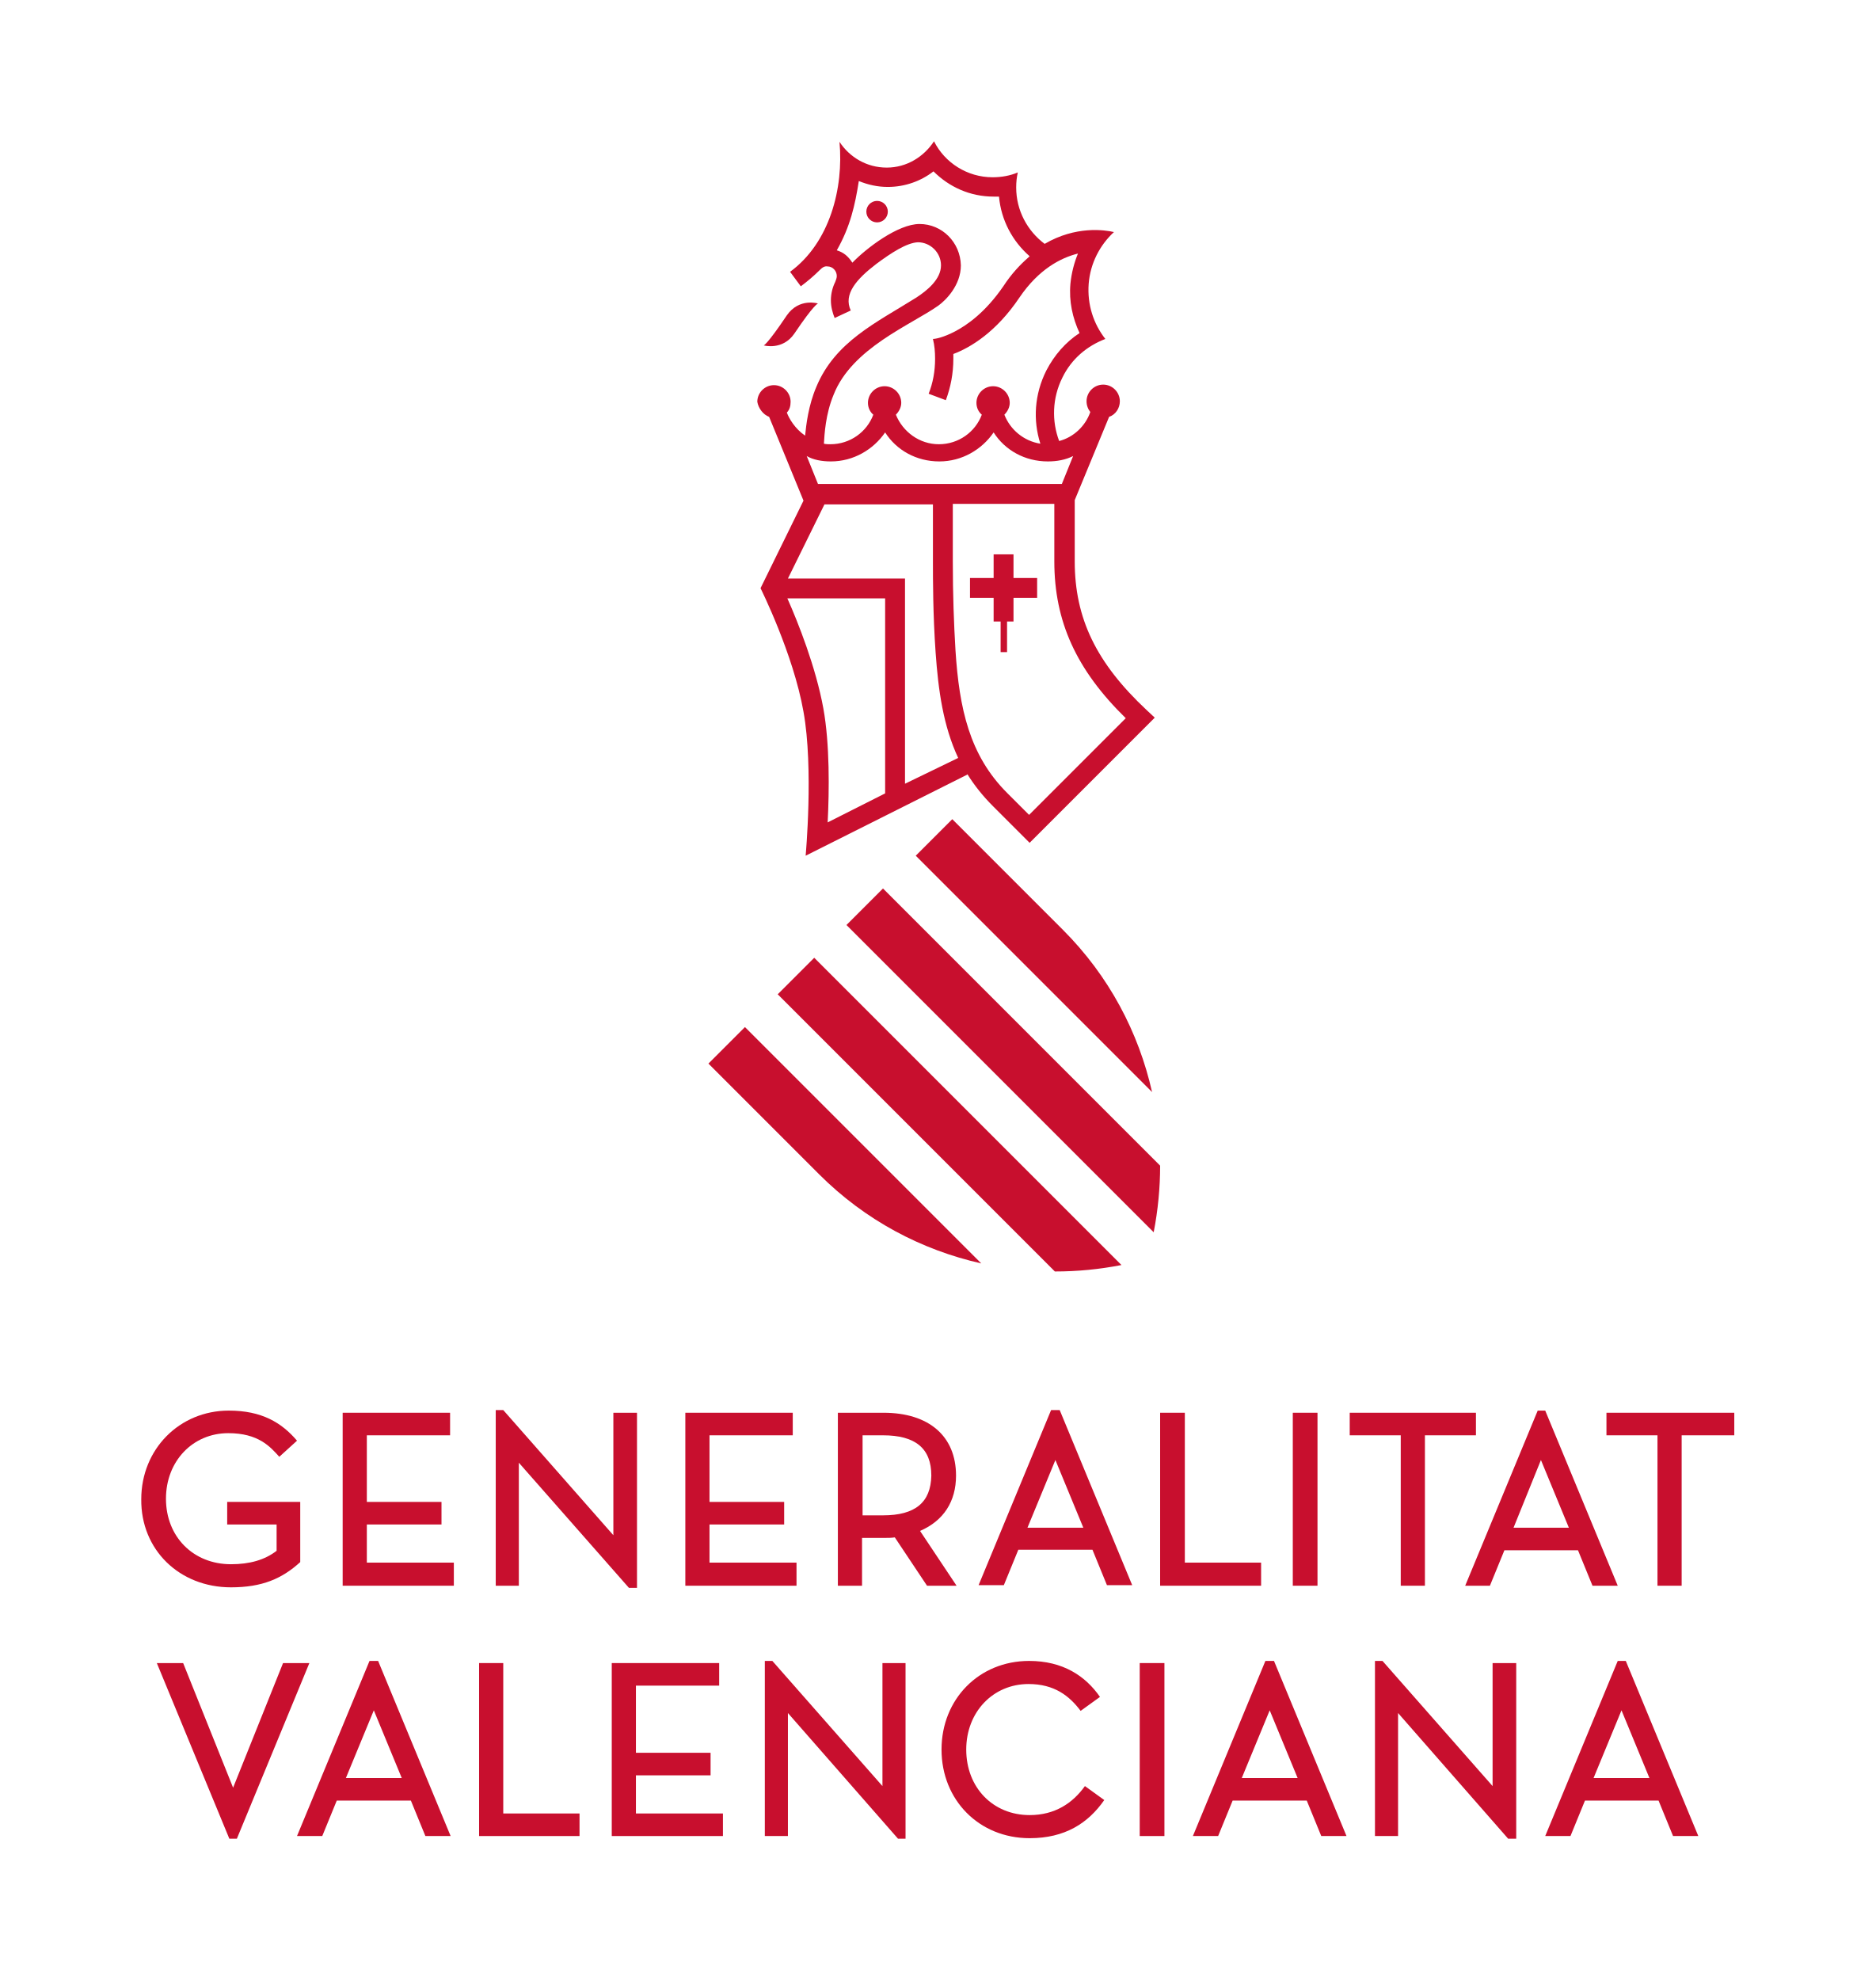
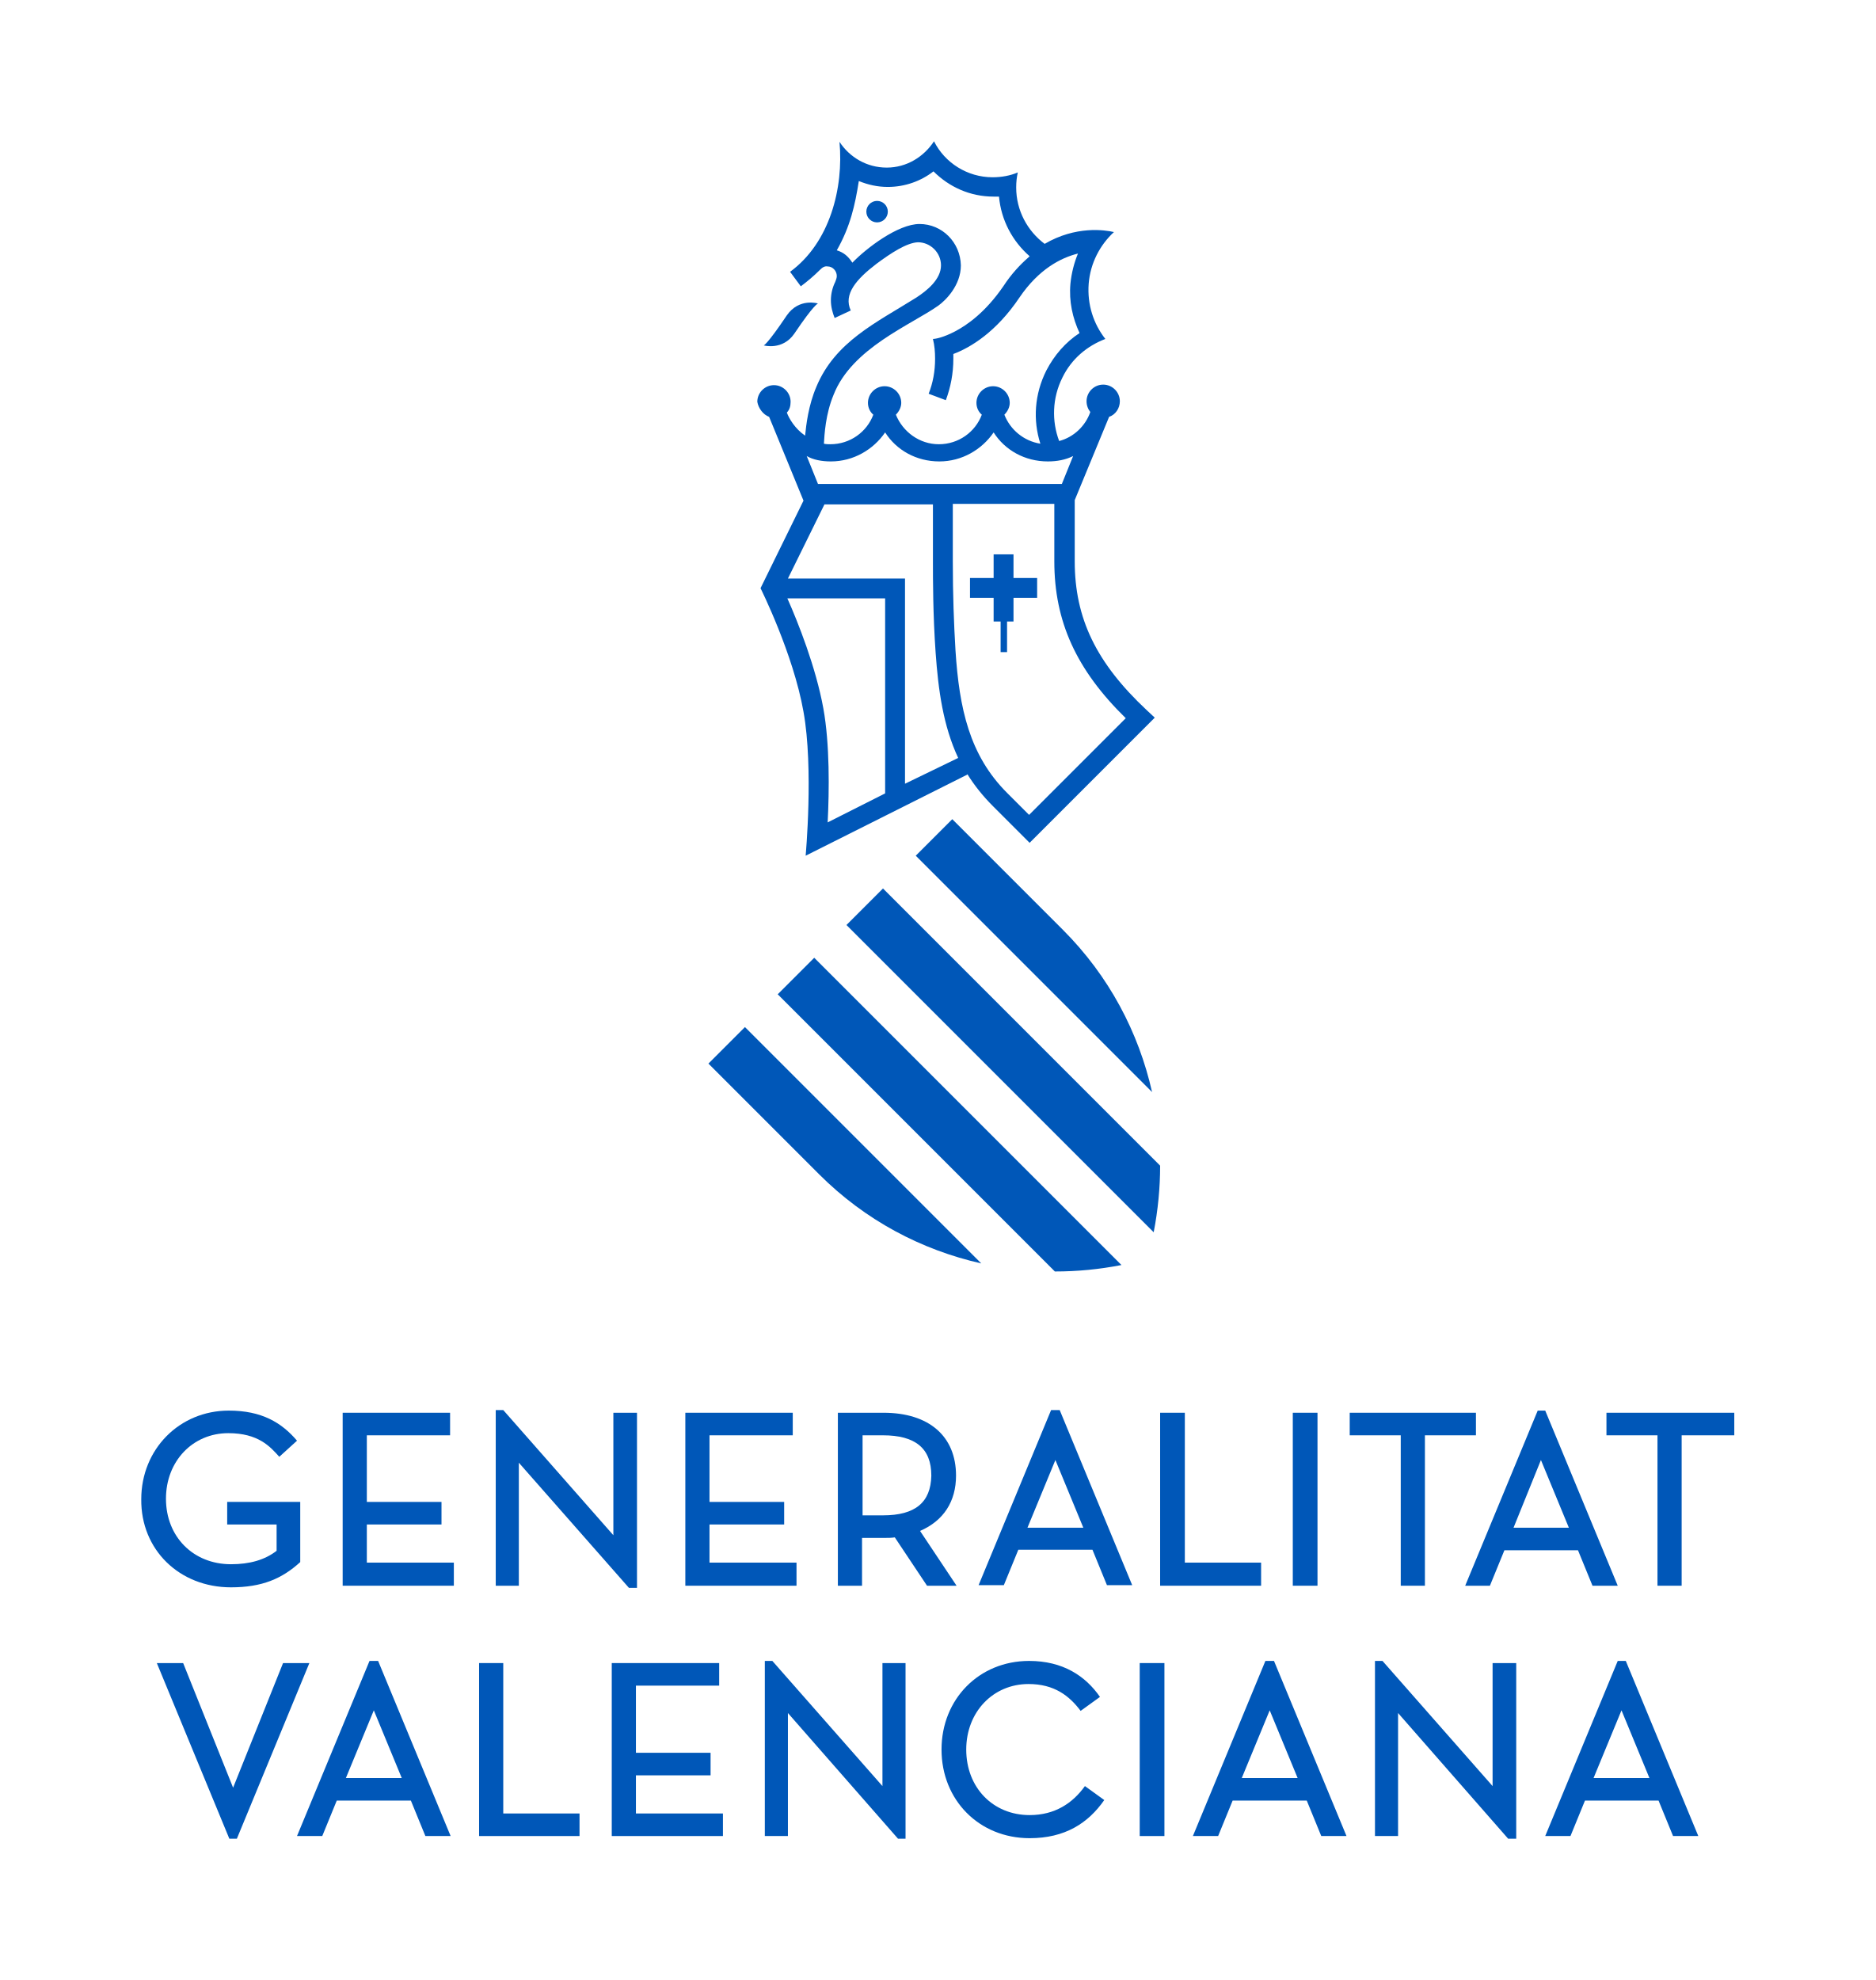
<svg xmlns="http://www.w3.org/2000/svg" version="1.1" id="Capa_1" x="0px" y="0px" viewBox="0 0 349.2 368.6" style="enable-background:new 0 0 349.2 368.6;" xml:space="preserve">
  <style type="text/css">
- 	.st0{fill:#C80F2E;}
+ 	.st0{fill:#0057B8;}
</style>
  <g>
    <polygon class="st0" points="188.7,103.2 185,103.2 185,107.6 180.6,107.6 180.6,111.3 185,111.3 185,115.7 186.3,115.7   186.3,121.4 187.5,121.4 187.5,115.7 188.7,115.7 188.7,111.3 193.1,111.3 193.1,107.6 188.7,107.6  " />
    <path class="st0" d="M143.2,77.6L143.2,77.6l6.4,15.6l-8,16.3c0,0,6.1,12.2,8,23c1.9,10.5,0.4,26.8,0.4,26.8l30.1-15.1v-0.1   c1.3,2.1,2.9,4.1,4.8,6c5.1,5.1,6.8,6.8,6.8,6.8l23.3-23.3l-1.5-1.4c-9.4-8.8-13.4-17.1-13.4-27.7V93.1l6.4-15.5l0,0   c1.2-0.4,2-1.6,2-2.9c0-1.7-1.4-3.1-3.1-3.1c-1.7,0-3.1,1.4-3.1,3.1c0,0.8,0.3,1.5,0.7,2c-0.9,2.6-3.1,4.7-5.8,5.4   c-1.4-3.7-1.3-8,0.6-11.8c1.7-3.5,4.6-5.9,8-7.2c-2.2-2.8-3.4-6.4-3.1-10.3c0.3-3.8,2.1-7.2,4.7-9.6c-1.7-0.4-7.1-1.2-12.9,2.2   c-3.2-2.4-5.3-6.2-5.3-10.5c0-1,0.1-1.9,0.3-2.8c-1.4,0.6-3,0.9-4.7,0.9c-4.7,0-8.9-2.7-10.9-6.7l0,0c-1.9,2.9-5.1,4.9-8.8,4.9   s-6.9-1.9-8.8-4.8c0.8,8.6-1.8,18.8-9.2,24.2l2,2.7c1.2-0.9,2.4-1.9,3.5-3c0.5-0.5,0.9-0.8,1.5-0.7c0.9,0,1.7,0.8,1.7,1.8   c0,0.4-0.2,0.8-0.3,1.1l0,0c-0.5,1-0.8,2.2-0.8,3.4c0,1.2,0.3,2.3,0.7,3.3l3-1.4c-1.4-3,1-5.8,4.8-8.7c2.7-2,5.6-3.9,7.7-4   c2.3,0,4.3,1.9,4.3,4.3c0,2.6-2.6,4.7-4.6,6c-7.5,4.7-15.1,8.2-18.6,16.6c-1.5,3.5-1.9,7.1-2.1,9.1c-1.9-1.3-3-3.2-3.4-4.3   c0.5-0.5,0.7-1.2,0.7-2c0-1.7-1.4-3.1-3.1-3.1s-3.1,1.4-3.1,3.1C141.2,76,142.1,77.2,143.2,77.6z M164.8,147.7l-10.7,5.4   c0.3-5.9,0.4-14.6-0.8-21.2c-1.4-7.7-4.7-16-6.7-20.5h18.2V147.7z M168.5,145.9v-38.2h-21.8l6.8-13.8h20.2v10.7   c0,3.2,0,9.8,0.5,16.9c0.5,7,1.4,13.6,4.2,19.6L168.5,145.9z M209.6,133.7l-18,18l-4.1-4.1c-7-7-8.9-15.7-9.6-26.5   c-0.3-5-0.5-10.4-0.5-16.6V93.8h6.6h12.3l0,0v10.7C196.3,115.7,200.4,124.7,209.6,133.7z M155.2,73.5c3.4-8.7,14.4-13,19.5-16.6   c1.4-1,4.2-3.8,4.2-7.5c-0.1-4.3-3.5-7.7-7.7-7.7c-4,0-9.9,4.5-12.5,7.2c-0.8-1.2-1.6-1.9-2.9-2.3c2.5-4.4,3.4-8.4,4.1-12.9   c1.7,0.7,3.5,1.1,5.4,1.1c3.2,0,6.2-1.1,8.5-2.9c2.9,2.9,6.8,4.7,11.2,4.7c0.3,0,0.7,0,1,0c0.4,4.4,2.5,8.3,5.7,11.1l-0.2,0.2   c-1.6,1.4-3.2,3.1-4.7,5.4c-3.3,4.8-6.7,7.2-9,8.4c-2.1,1.1-3.6,1.4-4.1,1.4c0.3,1.2,0.4,2.4,0.4,3.7c0,2.3-0.4,4.5-1.2,6.5   l3.2,1.2c0.9-2.4,1.4-5,1.4-7.7c0-0.3,0-0.6,0-0.9c3.2-1.2,8-4.1,12.3-10.5c3.6-5.3,7.7-7.4,10.9-8.2c-0.7,1.7-1.2,3.6-1.4,5.6   c-0.3,3.3,0.4,6.4,1.7,9.2c-2.6,1.7-4.7,4.1-6.2,7c-2.2,4.4-2.5,9.2-1.1,13.6c-3.1-0.5-5.6-2.6-6.7-5.4c0.6-0.6,1-1.4,1-2.2   c0-1.7-1.4-3.1-3.1-3.1s-3.1,1.4-3.1,3.1c0,0.9,0.4,1.7,1,2.2c-1.2,3.2-4.3,5.5-8,5.5c-3.6,0-6.7-2.3-8-5.5c0.6-0.6,1-1.4,1-2.2   c0-1.7-1.4-3.1-3.1-3.1c-1.7,0-3.1,1.4-3.1,3.1c0,0.9,0.4,1.7,1,2.2c-1.2,3.2-4.3,5.5-8,5.5c-0.4,0-0.8,0-1.2-0.1   C153.5,80.9,153.7,77.1,155.2,73.5z M154.7,85.9c4.2,0,7.9-2.2,10.1-5.4c2.1,3.3,5.8,5.4,10.1,5.4c4.2,0,7.9-2.2,10.1-5.4   c2.1,3.3,5.8,5.4,10.1,5.4c1.7,0,3.3-0.3,4.7-1l-2.1,5.2h-45.4l-2.1-5.2C151.4,85.6,153,85.9,154.7,85.9z" />
    <circle class="st0" cx="163.3" cy="39.4" r="2" />
    <path class="st0" d="M177.3,152.5l-6.8,6.8l44,44c-2.5-11.1-8-21.6-16.6-30.2L177.3,152.5z" />
    <path class="st0" d="M144.8,185.1l51.6,51.6c4.2,0,8.3-0.4,12.4-1.2l-57.2-57.2L144.8,185.1z" />
    <path class="st0" d="M147.9,62.1c3.7-5.5,4.4-5.6,4.4-5.6s-3.5-1.1-5.8,2.2c-3.7,5.5-4.3,5.6-4.3,5.6S145.7,65.3,147.9,62.1z" />
    <path class="st0" d="M216,217l-51.6-51.6l-6.8,6.8l57.2,57.2C215.6,225.3,216,221.1,216,217z" />
    <path class="st0" d="M182.7,235.2l-44-44l-6.8,6.8l20.6,20.6C161.1,227.2,171.6,232.7,182.7,235.2z" />
    <path class="st0" d="M301.2,309.2l-13.5,32.6h4.7l2.7-6.6h13.7l2.7,6.6h4.7l-13.5-32.6H301.2z M296.7,331l5.2-12.6l5.2,12.6H296.7z   " />
    <polygon class="st0" points="277.9,332.5 257.4,309.2 256,309.2 256,341.8 260.3,341.8 260.3,318.9 280.8,342.3 282.3,342.3   282.3,309.6 277.9,309.6  " />
    <rect x="212.2" y="309.6" class="st0" width="4.6" height="32.2" />
    <path class="st0" d="M195.7,262.5l-13.5,32.6h4.7l2.7-6.6h13.8l2.7,6.6h4.7l-13.5-32.6H195.7z M191.3,284.4l5.2-12.6l0,0l5.2,12.6   H191.3z" />
    <path class="st0" d="M191.7,337.9c-6.8,0-11.8-5.1-11.8-12.2c0-7,5-12.2,11.6-12.2c4.8,0,7.6,2.2,9.7,5l3.6-2.6   c-2.7-3.9-6.9-6.7-13.2-6.7c-9.3,0-16.3,7.1-16.3,16.5s7,16.5,16.4,16.5c6.6,0,10.9-2.8,13.9-7.1l-3.6-2.6   C199.7,335.7,196.4,337.9,191.7,337.9z" />
    <path class="st0" d="M171.3,285c4.4-1.9,6.7-5.5,6.7-10.3c0-7.3-5-11.7-13.5-11.7H156v32.2h4.5v-8.9h4c0.8,0,1.5,0,2.1-0.1l6,9h5.5   L171.3,285z M164.4,282.1h-3.8v-14.9h3.8c6,0,9,2.4,9,7.5C173.3,279.7,170.4,282.1,164.4,282.1z" />
    <polygon class="st0" points="164.3,332.5 143.8,309.2 142.4,309.2 142.4,341.8 146.7,341.8 146.7,318.9 167.2,342.3 168.6,342.3   168.6,309.6 164.3,309.6  " />
    <polygon class="st0" points="118.4,330.5 132.3,330.5 132.3,326.3 118.4,326.3 118.4,313.8 133.9,313.8 133.9,309.6 113.9,309.6   113.9,341.8 134.6,341.8 134.6,337.6 118.4,337.6  " />
    <path class="st0" d="M68.8,309.2l-13.5,32.6H60l2.7-6.6h13.8l2.7,6.6h4.7l-13.5-32.6H68.8z M64.4,331l5.2-12.6l0,0l5.2,12.6H64.4z" />
    <path class="st0" d="M43,295.5c5.8,0,9.5-1.6,12.9-4.7v-11.2H42.3v4.2h9.2v4.9c-2.2,1.7-5,2.5-8.5,2.5c-7,0-12.1-5.1-12.1-12.2   c0-7,5-12.2,11.6-12.2c5.6,0,7.8,2.5,9.5,4.4l3.3-3c-2.9-3.4-6.6-5.6-12.7-5.6c-9.2,0-16.3,7.2-16.3,16.5   C26.2,288.5,33.4,295.5,43,295.5z" />
    <polygon class="st0" points="52.7,309.6 43.4,332.8 34.1,309.6 29.2,309.6 42.7,342.3 44.1,342.3 57.6,309.6  " />
    <polygon class="st0" points="68.3,283.8 82.2,283.8 82.2,279.6 68.3,279.6 68.3,267.2 83.8,267.2 83.8,263 63.8,263 63.8,295.2   84.5,295.2 84.5,290.9 68.3,290.9  " />
    <polygon class="st0" points="93.7,309.6 89.2,309.6 89.2,341.8 107.9,341.8 107.9,337.6 93.7,337.6  " />
    <polygon class="st0" points="96.6,272.3 117.1,295.6 118.6,295.6 118.6,263 114.2,263 114.2,285.8 93.7,262.5 92.3,262.5   92.3,295.2 96.6,295.2  " />
    <polygon class="st0" points="148.3,290.9 132.1,290.9 132.1,283.8 146,283.8 146,279.6 132.1,279.6 132.1,267.2 147.6,267.2   147.6,263 127.6,263 127.6,295.2 148.3,295.2  " />
    <polygon class="st0" points="234.8,290.9 220.6,290.9 220.6,263 216,263 216,295.2 234.8,295.2  " />
    <rect x="240.7" y="263" class="st0" width="4.6" height="32.2" />
    <path class="st0" d="M235.6,309.2l-13.5,32.6h4.7l2.7-6.6h13.8l2.7,6.6h4.7l-13.5-32.6H235.6z M231.2,331l5.2-12.6l5.2,12.6H231.2z   " />
    <polygon class="st0" points="260.8,295.2 265.3,295.2 265.3,267.2 274.8,267.2 274.8,263 251.3,263 251.3,267.2 260.8,267.2  " />
    <path class="st0" d="M277.4,295.2l2.7-6.6h13.7l2.7,6.6h4.7l-13.5-32.6h-1.4l-13.5,32.6H277.4z M286.9,271.8l5.2,12.6h-10.3   L286.9,271.8z" />
    <polygon class="st0" points="299.1,263 299.1,267.2 308.6,267.2 308.6,295.2 313.1,295.2 313.1,267.2 322.9,267.2 322.9,263  " />
  </g>
</svg>
